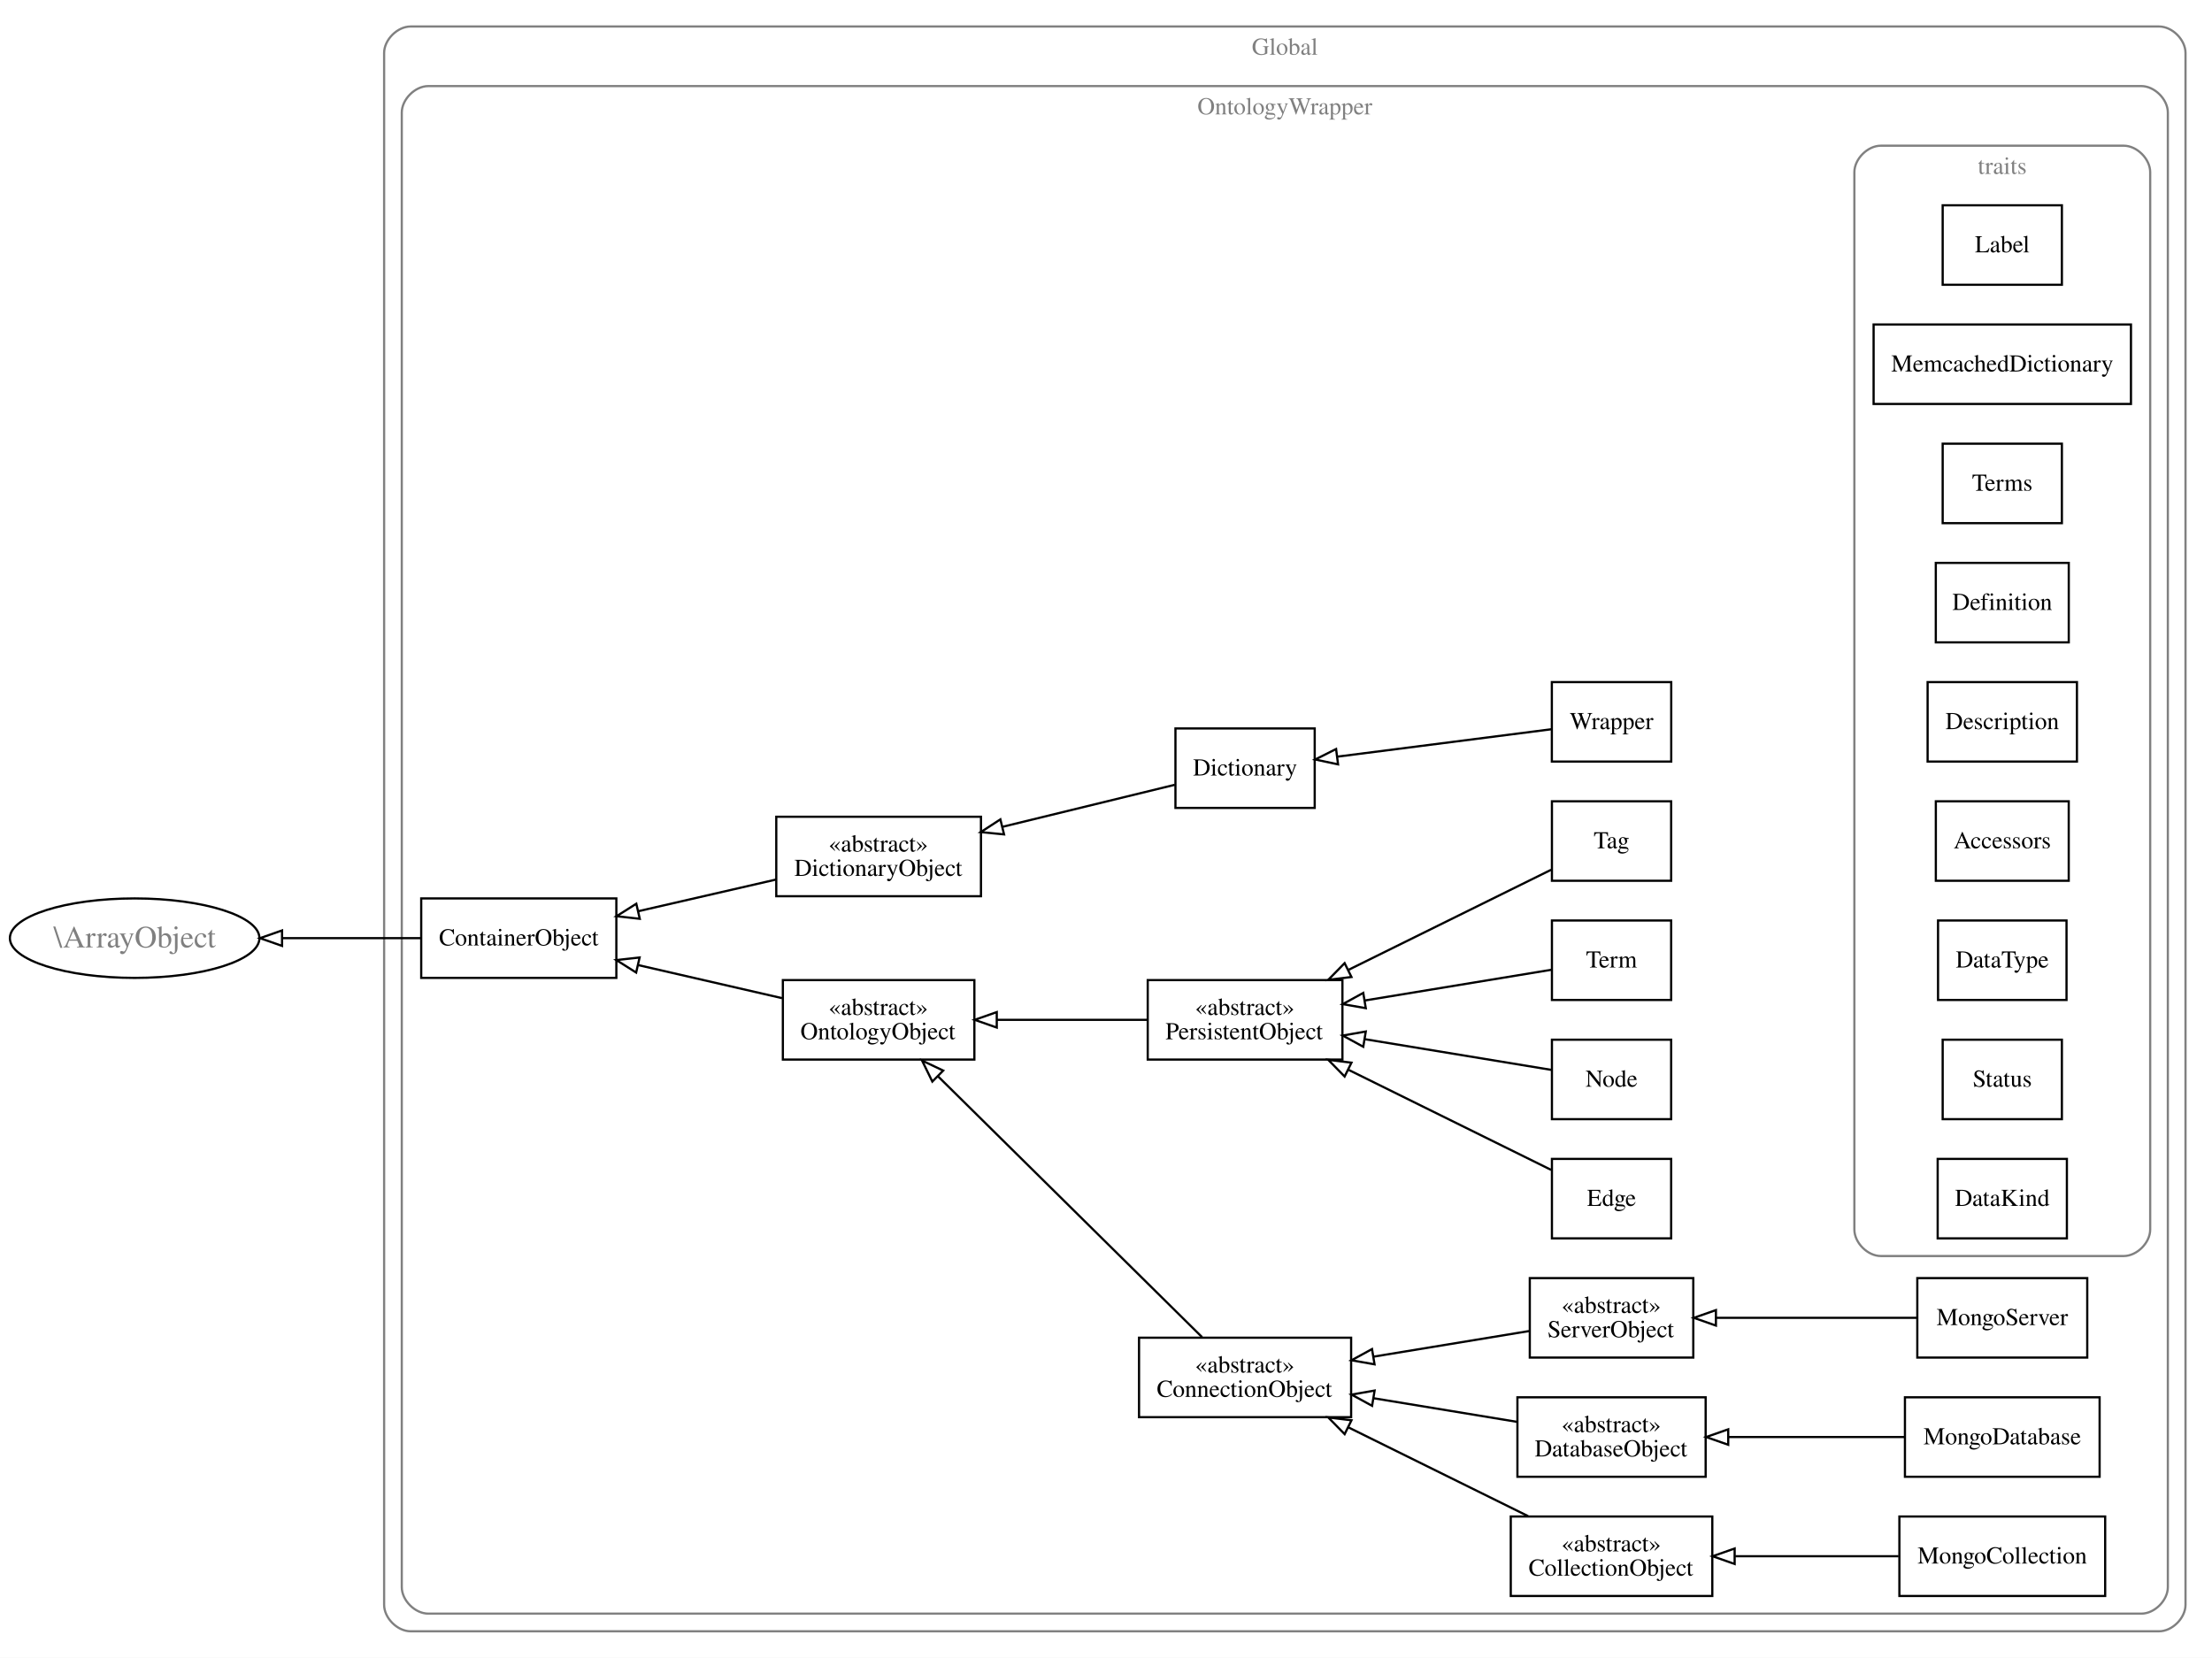
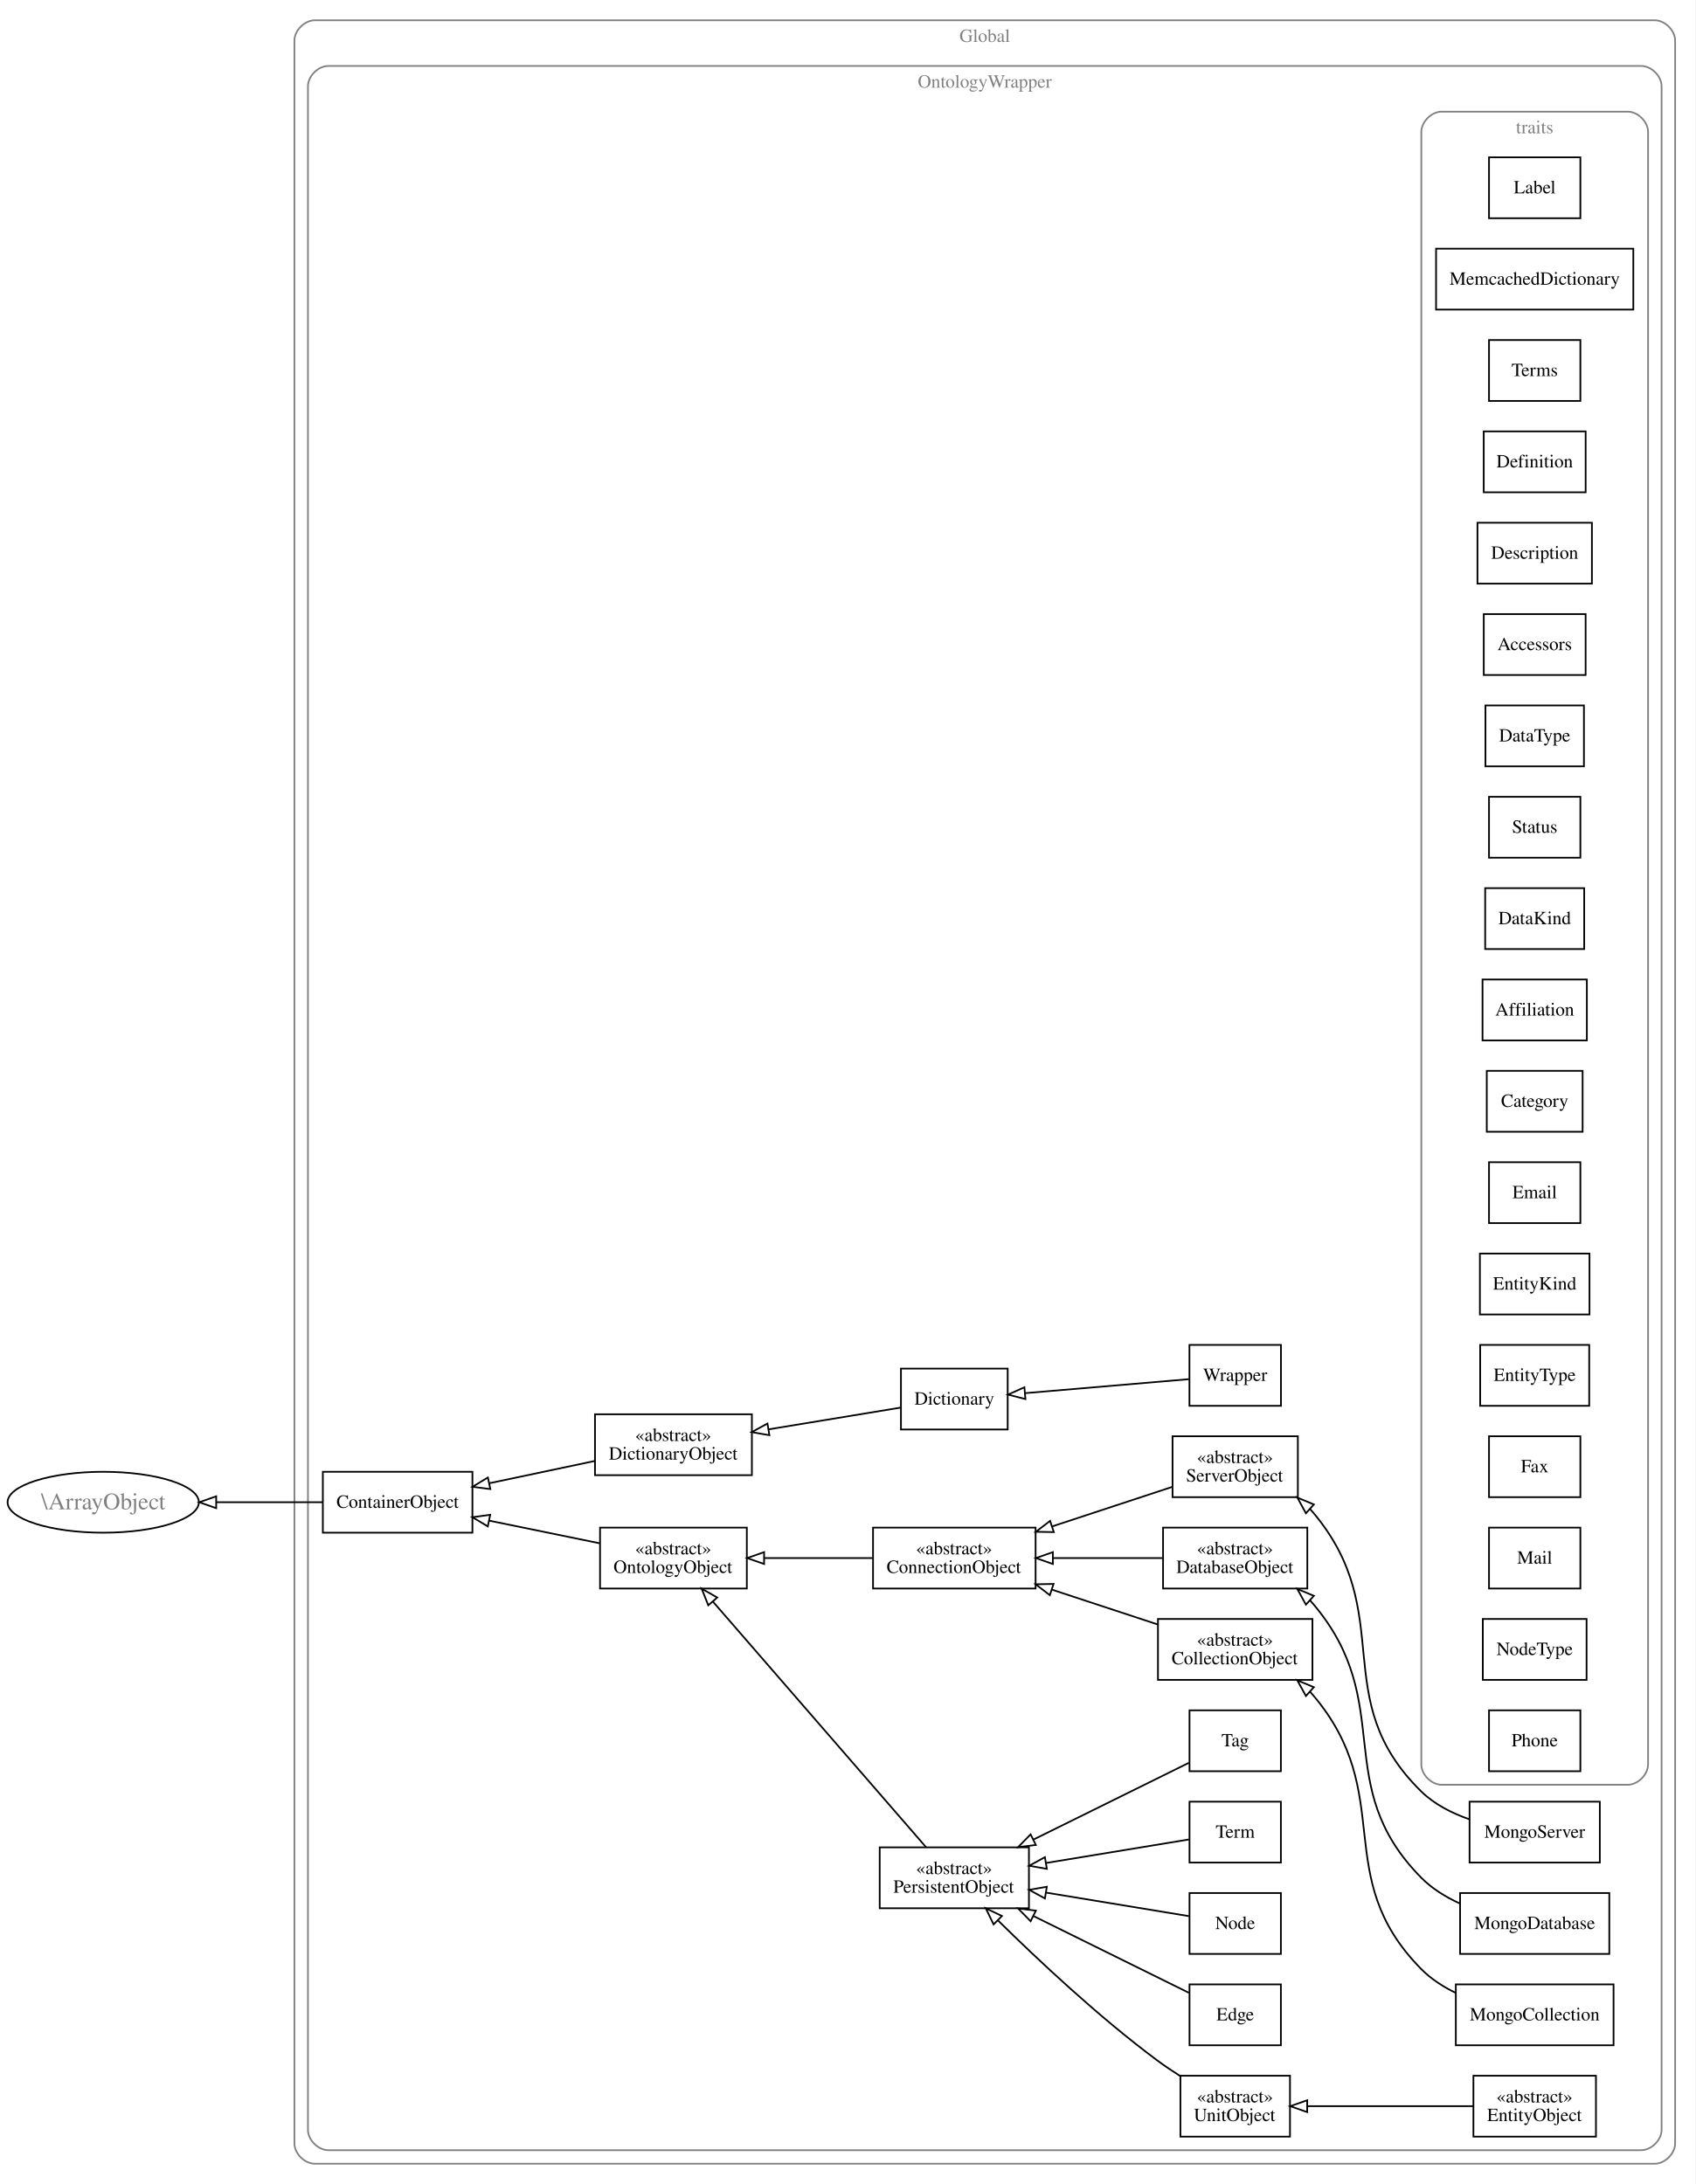
- <svg xmlns="http://www.w3.org/2000/svg" width="1002pt" height="751pt" viewBox="0.00 0.00 1002.00 751.00">
-   <g id="graph0" class="graph" transform="scale(1 1) rotate(0) translate(4 747)">
-     <polygon fill="white" stroke="none" points="-4,4 -4,-747 998,-747 998,4 -4,4" />
+ <svg xmlns="http://www.w3.org/2000/svg" width="1002pt" height="1291pt" viewBox="0.00 0.00 1002.00 1291.00">
+   <g id="graph0" class="graph" transform="scale(1 1) rotate(0) translate(4 1287)">
+     <polygon fill="white" stroke="none" points="-4,4 -4,-1287 998,-1287 998,4 -4,4" />
    <g id="clust1" class="cluster">
-       <path fill="none" stroke="gray" d="M182,-8C182,-8 974,-8 974,-8 980,-8 986,-14 986,-20 986,-20 986,-723 986,-723 986,-729 980,-735 974,-735 974,-735 182,-735 182,-735 176,-735 170,-729 170,-723 170,-723 170,-20 170,-20 170,-14 176,-8 182,-8" />
-       <text text-anchor="middle" x="578" y="-722.2" font-family="Times,serif" font-size="11.00" fill="gray">Global</text>
+       <path fill="none" stroke="gray" d="M182,-8C182,-8 974,-8 974,-8 980,-8 986,-14 986,-20 986,-20 986,-1263 986,-1263 986,-1269 980,-1275 974,-1275 974,-1275 182,-1275 182,-1275 176,-1275 170,-1269 170,-1263 170,-1263 170,-20 170,-20 170,-14 176,-8 182,-8" />
+       <text text-anchor="middle" x="578" y="-1262.2" font-family="Times,serif" font-size="11.00" fill="gray">Global</text>
    </g>
    <g id="clust2" class="cluster">
-       <path fill="none" stroke="gray" d="M190,-16C190,-16 966,-16 966,-16 972,-16 978,-22 978,-28 978,-28 978,-696 978,-696 978,-702 972,-708 966,-708 966,-708 190,-708 190,-708 184,-708 178,-702 178,-696 178,-696 178,-28 178,-28 178,-22 184,-16 190,-16" />
-       <text text-anchor="middle" x="578" y="-695.2" font-family="Times,serif" font-size="11.00" fill="gray">OntologyWrapper</text>
+       <path fill="none" stroke="gray" d="M190,-16C190,-16 966,-16 966,-16 972,-16 978,-22 978,-28 978,-28 978,-1236 978,-1236 978,-1242 972,-1248 966,-1248 966,-1248 190,-1248 190,-1248 184,-1248 178,-1242 178,-1236 178,-1236 178,-28 178,-28 178,-22 184,-16 190,-16" />
+       <text text-anchor="middle" x="578" y="-1235.2" font-family="Times,serif" font-size="11.00" fill="gray">OntologyWrapper</text>
    </g>
    <g id="clust3" class="cluster">
-       <path fill="none" stroke="gray" d="M848,-178C848,-178 958,-178 958,-178 964,-178 970,-184 970,-190 970,-190 970,-669 970,-669 970,-675 964,-681 958,-681 958,-681 848,-681 848,-681 842,-681 836,-675 836,-669 836,-669 836,-190 836,-190 836,-184 842,-178 848,-178" />
-       <text text-anchor="middle" x="903" y="-668.2" font-family="Times,serif" font-size="11.00" fill="gray">traits</text>
+       <path fill="none" stroke="gray" d="M848,-232C848,-232 958,-232 958,-232 964,-232 970,-238 970,-244 970,-244 970,-1209 970,-1209 970,-1215 964,-1221 958,-1221 958,-1221 848,-1221 848,-1221 842,-1221 836,-1215 836,-1209 836,-1209 836,-244 836,-244 836,-238 842,-232 848,-232" />
+       <text text-anchor="middle" x="903" y="-1208.2" font-family="Times,serif" font-size="11.00" fill="gray">traits</text>
    </g>
    <g id="node1" class="node">
-       <polygon fill="none" stroke="black" points="930,-654 876,-654 876,-618 930,-618 930,-654" />
-       <text text-anchor="middle" x="903" y="-632.7" font-family="Times,serif" font-size="11.00">Label</text>
+       <polygon fill="none" stroke="black" points="930,-1194 876,-1194 876,-1158 930,-1158 930,-1194" />
+       <text text-anchor="middle" x="903" y="-1172.7" font-family="Times,serif" font-size="11.00">Label</text>
    </g>
    <g id="node2" class="node">
-       <polygon fill="none" stroke="black" points="961.289,-600 844.711,-600 844.711,-564 961.289,-564 961.289,-600" />
-       <text text-anchor="middle" x="903" y="-578.7" font-family="Times,serif" font-size="11.00">MemcachedDictionary</text>
+       <polygon fill="none" stroke="black" points="961.289,-1140 844.711,-1140 844.711,-1104 961.289,-1104 961.289,-1140" />
+       <text text-anchor="middle" x="903" y="-1118.7" font-family="Times,serif" font-size="11.00">MemcachedDictionary</text>
    </g>
    <g id="node3" class="node">
-       <polygon fill="none" stroke="black" points="930,-546 876,-546 876,-510 930,-510 930,-546" />
-       <text text-anchor="middle" x="903" y="-524.7" font-family="Times,serif" font-size="11.00">Terms</text>
+       <polygon fill="none" stroke="black" points="930,-1086 876,-1086 876,-1050 930,-1050 930,-1086" />
+       <text text-anchor="middle" x="903" y="-1064.7" font-family="Times,serif" font-size="11.00">Terms</text>
    </g>
    <g id="node4" class="node">
-       <polygon fill="none" stroke="black" points="933.114,-492 872.886,-492 872.886,-456 933.114,-456 933.114,-492" />
-       <text text-anchor="middle" x="903" y="-470.7" font-family="Times,serif" font-size="11.00">Definition</text>
+       <polygon fill="none" stroke="black" points="933.114,-1032 872.886,-1032 872.886,-996 933.114,-996 933.114,-1032" />
+       <text text-anchor="middle" x="903" y="-1010.7" font-family="Times,serif" font-size="11.00">Definition</text>
    </g>
    <g id="node5" class="node">
-       <polygon fill="none" stroke="black" points="936.822,-438 869.178,-438 869.178,-402 936.822,-402 936.822,-438" />
-       <text text-anchor="middle" x="903" y="-416.7" font-family="Times,serif" font-size="11.00">Description</text>
+       <polygon fill="none" stroke="black" points="936.822,-978 869.178,-978 869.178,-942 936.822,-942 936.822,-978" />
+       <text text-anchor="middle" x="903" y="-956.7" font-family="Times,serif" font-size="11.00">Description</text>
    </g>
    <g id="node6" class="node">
-       <polygon fill="none" stroke="black" points="933.098,-384 872.902,-384 872.902,-348 933.098,-348 933.098,-384" />
-       <text text-anchor="middle" x="903" y="-362.7" font-family="Times,serif" font-size="11.00">Accessors</text>
+       <polygon fill="none" stroke="black" points="933.098,-924 872.902,-924 872.902,-888 933.098,-888 933.098,-924" />
+       <text text-anchor="middle" x="903" y="-902.7" font-family="Times,serif" font-size="11.00">Accessors</text>
    </g>
    <g id="node7" class="node">
-       <polygon fill="none" stroke="black" points="932.1,-330 873.9,-330 873.9,-294 932.1,-294 932.1,-330" />
-       <text text-anchor="middle" x="903" y="-308.7" font-family="Times,serif" font-size="11.00">DataType</text>
+       <polygon fill="none" stroke="black" points="932.1,-870 873.9,-870 873.9,-834 932.1,-834 932.1,-870" />
+       <text text-anchor="middle" x="903" y="-848.7" font-family="Times,serif" font-size="11.00">DataType</text>
    </g>
    <g id="node8" class="node">
+       <polygon fill="none" stroke="black" points="930,-816 876,-816 876,-780 930,-780 930,-816" />
+       <text text-anchor="middle" x="903" y="-794.7" font-family="Times,serif" font-size="11.00">Status</text>
+     </g>
+     <g id="node9" class="node">
+       <polygon fill="none" stroke="black" points="932.265,-762 873.735,-762 873.735,-726 932.265,-726 932.265,-762" />
+       <text text-anchor="middle" x="903" y="-740.7" font-family="Times,serif" font-size="11.00">DataKind</text>
+     </g>
+     <g id="node10" class="node">
+       <polygon fill="none" stroke="black" points="933.832,-708 872.168,-708 872.168,-672 933.832,-672 933.832,-708" />
+       <text text-anchor="middle" x="903" y="-686.7" font-family="Times,serif" font-size="11.00">Affiliation</text>
+     </g>
+     <g id="node11" class="node">
+       <polygon fill="none" stroke="black" points="931.322,-654 874.678,-654 874.678,-618 931.322,-618 931.322,-654" />
+       <text text-anchor="middle" x="903" y="-632.7" font-family="Times,serif" font-size="11.00">Category</text>
+     </g>
+     <g id="node12" class="node">
+       <polygon fill="none" stroke="black" points="930,-600 876,-600 876,-564 930,-564 930,-600" />
+       <text text-anchor="middle" x="903" y="-578.7" font-family="Times,serif" font-size="11.00">Email</text>
+     </g>
+     <g id="node13" class="node">
+       <polygon fill="none" stroke="black" points="935.388,-546 870.612,-546 870.612,-510 935.388,-510 935.388,-546" />
+       <text text-anchor="middle" x="903" y="-524.7" font-family="Times,serif" font-size="11.00">EntityKind</text>
+     </g>
+     <g id="node14" class="node">
+       <polygon fill="none" stroke="black" points="935.222,-492 870.778,-492 870.778,-456 935.222,-456 935.222,-492" />
+       <text text-anchor="middle" x="903" y="-470.7" font-family="Times,serif" font-size="11.00">EntityType</text>
+     </g>
+     <g id="node15" class="node">
+       <polygon fill="none" stroke="black" points="930,-438 876,-438 876,-402 930,-402 930,-438" />
+       <text text-anchor="middle" x="903" y="-416.7" font-family="Times,serif" font-size="11.00">Fax</text>
+     </g>
+     <g id="node16" class="node">
+       <polygon fill="none" stroke="black" points="930,-384 876,-384 876,-348 930,-348 930,-384" />
+       <text text-anchor="middle" x="903" y="-362.7" font-family="Times,serif" font-size="11.00">Mail</text>
+     </g>
+     <g id="node17" class="node">
+       <polygon fill="none" stroke="black" points="933.661,-330 872.339,-330 872.339,-294 933.661,-294 933.661,-330" />
+       <text text-anchor="middle" x="903" y="-308.7" font-family="Times,serif" font-size="11.00">NodeType</text>
+     </g>
+     <g id="node18" class="node">
      <polygon fill="none" stroke="black" points="930,-276 876,-276 876,-240 930,-240 930,-276" />
-       <text text-anchor="middle" x="903" y="-254.7" font-family="Times,serif" font-size="11.00">Status</text>
-     </g>
-     <g id="node9" class="node">
-       <polygon fill="none" stroke="black" points="932.265,-222 873.735,-222 873.735,-186 932.265,-186 932.265,-222" />
-       <text text-anchor="middle" x="903" y="-200.7" font-family="Times,serif" font-size="11.00">DataKind</text>
-     </g>
-     <g id="node10" class="node">
-       <polygon fill="none" stroke="black" points="768.632,-114 683.368,-114 683.368,-78 768.632,-78 768.632,-114" />
-       <text text-anchor="start" x="703.398" y="-98.2" font-family="Times,serif" font-size="11.00">«abstract»</text>
-       <text text-anchor="start" x="691.185" y="-87.2" font-family="Times,serif" font-size="11.00">DatabaseObject</text>
-     </g>
-     <g id="node18" class="node">
-       <polygon fill="none" stroke="black" points="608.035,-141 511.965,-141 511.965,-105 608.035,-105 608.035,-141" />
-       <text text-anchor="start" x="537.398" y="-125.2" font-family="Times,serif" font-size="11.00">«abstract»</text>
-       <text text-anchor="start" x="519.983" y="-114.2" font-family="Times,serif" font-size="11.00">ConnectionObject</text>
+       <text text-anchor="middle" x="903" y="-254.7" font-family="Times,serif" font-size="11.00">Phone</text>
+     </g>
+     <g id="node19" class="node">
+       <polygon fill="none" stroke="black" points="768.632,-384 683.368,-384 683.368,-348 768.632,-348 768.632,-384" />
+       <text text-anchor="start" x="703.398" y="-368.2" font-family="Times,serif" font-size="11.00">«abstract»</text>
+       <text text-anchor="start" x="691.185" y="-357.2" font-family="Times,serif" font-size="11.00">DatabaseObject</text>
+     </g>
+     <g id="node27" class="node">
+       <polygon fill="none" stroke="black" points="608.035,-384 511.965,-384 511.965,-348 608.035,-348 608.035,-384" />
+       <text text-anchor="start" x="537.398" y="-368.2" font-family="Times,serif" font-size="11.00">«abstract»</text>
+       <text text-anchor="start" x="519.983" y="-357.2" font-family="Times,serif" font-size="11.00">ConnectionObject</text>
    </g>
    <g id="edge1" class="edge">
-       <path fill="none" stroke="black" d="M683.192,-102.883C663.447,-106.134 639.573,-110.064 618.185,-113.585" />
-       <polygon fill="none" stroke="black" points="617.536,-110.145 608.237,-115.223 618.673,-117.052 617.536,-110.145" />
-     </g>
-     <g id="node11" class="node">
-       <polygon fill="none" stroke="black" points="941.491,-168 864.509,-168 864.509,-132 941.491,-132 941.491,-168" />
-       <text text-anchor="middle" x="903" y="-146.7" font-family="Times,serif" font-size="11.00">MongoServer</text>
+       <path fill="none" stroke="black" d="M683.192,-366C663.537,-366 639.789,-366 618.476,-366" />
+       <polygon fill="none" stroke="black" points="618.237,-362.5 608.237,-366 618.237,-369.5 618.237,-362.5" />
+     </g>
+     <g id="node20" class="node">
+       <polygon fill="none" stroke="black" points="941.491,-222 864.509,-222 864.509,-186 941.491,-186 941.491,-222" />
+       <text text-anchor="middle" x="903" y="-200.7" font-family="Times,serif" font-size="11.00">MongoServer</text>
+     </g>
+     <g id="node32" class="node">
+       <polygon fill="none" stroke="black" points="763.029,-438 688.971,-438 688.971,-402 763.029,-402 763.029,-438" />
+       <text text-anchor="start" x="703.398" y="-422.2" font-family="Times,serif" font-size="11.00">«abstract»</text>
+       <text text-anchor="start" x="696.985" y="-411.2" font-family="Times,serif" font-size="11.00">ServerObject</text>
+     </g>
+     <g id="edge2" class="edge">
+       <path fill="none" stroke="black" d="M864.627,-211.504C854.326,-215.078 843.841,-220.324 836,-228 779.794,-283.025 822.684,-332.85 772,-393 771.409,-393.701 770.795,-394.389 770.161,-395.063" />
+       <polygon fill="none" stroke="black" points="767.8,-392.479 762.712,-401.772 772.485,-397.681 767.8,-392.479" />
+     </g>
+     <g id="node21" class="node">
+       <polygon fill="none" stroke="black" points="753.038,-492 698.962,-492 698.962,-456 753.038,-456 753.038,-492" />
+       <text text-anchor="middle" x="726" y="-470.7" font-family="Times,serif" font-size="11.00">Wrapper</text>
+     </g>
+     <g id="node23" class="node">
+       <polygon fill="none" stroke="black" points="591.54,-478 528.46,-478 528.46,-442 591.54,-442 591.54,-478" />
+       <text text-anchor="middle" x="560" y="-456.7" font-family="Times,serif" font-size="11.00">Dictionary</text>
+     </g>
+     <g id="edge3" class="edge">
+       <path fill="none" stroke="black" d="M698.651,-471.751C672.57,-469.524 632.269,-466.084 602.002,-463.5" />
+       <polygon fill="none" stroke="black" points="602.015,-459.989 591.754,-462.625 601.42,-466.963 602.015,-459.989" />
    </g>
    <g id="node22" class="node">
-       <polygon fill="none" stroke="black" points="763.029,-168 688.971,-168 688.971,-132 763.029,-132 763.029,-168" />
-       <text text-anchor="start" x="703.398" y="-152.2" font-family="Times,serif" font-size="11.00">«abstract»</text>
-       <text text-anchor="start" x="696.985" y="-141.2" font-family="Times,serif" font-size="11.00">ServerObject</text>
-     </g>
-     <g id="edge2" class="edge">
-       <path fill="none" stroke="black" d="M864.458,-150C837.803,-150 801.846,-150 773.394,-150" />
-       <polygon fill="none" stroke="black" points="773.282,-146.5 763.282,-150 773.282,-153.5 773.282,-146.5" />
-     </g>
-     <g id="node12" class="node">
-       <polygon fill="none" stroke="black" points="753.038,-438 698.962,-438 698.962,-402 753.038,-402 753.038,-438" />
-       <text text-anchor="middle" x="726" y="-416.7" font-family="Times,serif" font-size="11.00">Wrapper</text>
-     </g>
-     <g id="node14" class="node">
-       <polygon fill="none" stroke="black" points="591.54,-417 528.46,-417 528.46,-381 591.54,-381 591.54,-417" />
-       <text text-anchor="middle" x="560" y="-395.7" font-family="Times,serif" font-size="11.00">Dictionary</text>
-     </g>
-     <g id="edge3" class="edge">
-       <path fill="none" stroke="black" d="M698.651,-416.626C672.57,-413.286 632.269,-408.126 602.002,-404.25" />
-       <polygon fill="none" stroke="black" points="602.117,-400.737 591.754,-402.938 601.228,-407.68 602.117,-400.737" />
-     </g>
-     <g id="node13" class="node">
-       <polygon fill="none" stroke="black" points="753,-384 699,-384 699,-348 753,-348 753,-384" />
-       <text text-anchor="middle" x="726" y="-362.7" font-family="Times,serif" font-size="11.00">Tag</text>
-     </g>
-     <g id="node19" class="node">
-       <polygon fill="none" stroke="black" points="604.096,-303 515.904,-303 515.904,-267 604.096,-267 604.096,-303" />
-       <text text-anchor="start" x="537.398" y="-287.2" font-family="Times,serif" font-size="11.00">«abstract»</text>
-       <text text-anchor="start" x="523.952" y="-276.2" font-family="Times,serif" font-size="11.00">PersistentObject</text>
+       <polygon fill="none" stroke="black" points="753,-276 699,-276 699,-240 753,-240 753,-276" />
+       <text text-anchor="middle" x="726" y="-254.7" font-family="Times,serif" font-size="11.00">Tag</text>
+     </g>
+     <g id="node28" class="node">
+       <polygon fill="none" stroke="black" points="604.096,-195 515.904,-195 515.904,-159 604.096,-159 604.096,-195" />
+       <text text-anchor="start" x="537.398" y="-179.2" font-family="Times,serif" font-size="11.00">«abstract»</text>
+       <text text-anchor="start" x="523.952" y="-168.2" font-family="Times,serif" font-size="11.00">PersistentObject</text>
    </g>
    <g id="edge4" class="edge">
-       <path fill="none" stroke="black" d="M698.651,-352.986C673.976,-340.799 636.574,-322.326 606.981,-307.71" />
-       <polygon fill="none" stroke="black" points="608.19,-304.404 597.674,-303.113 605.09,-310.68 608.19,-304.404" />
-     </g>
-     <g id="node20" class="node">
-       <polygon fill="none" stroke="black" points="440.362,-377 347.638,-377 347.638,-341 440.362,-341 440.362,-377" />
-       <text text-anchor="start" x="371.398" y="-361.2" font-family="Times,serif" font-size="11.00">«abstract»</text>
-       <text text-anchor="start" x="355.82" y="-350.2" font-family="Times,serif" font-size="11.00">DictionaryObject</text>
+       <path fill="none" stroke="black" d="M698.651,-244.986C673.976,-232.799 636.574,-214.326 606.981,-199.71" />
+       <polygon fill="none" stroke="black" points="608.19,-196.404 597.674,-195.113 605.09,-202.68 608.19,-196.404" />
+     </g>
+     <g id="node29" class="node">
+       <polygon fill="none" stroke="black" points="440.362,-451 347.638,-451 347.638,-415 440.362,-415 440.362,-451" />
+       <text text-anchor="start" x="371.398" y="-435.2" font-family="Times,serif" font-size="11.00">«abstract»</text>
+       <text text-anchor="start" x="355.82" y="-424.2" font-family="Times,serif" font-size="11.00">DictionaryObject</text>
    </g>
    <g id="edge5" class="edge">
-       <path fill="none" stroke="black" d="M528.153,-391.476C506.185,-386.118 476.063,-378.771 450.024,-372.42" />
-       <polygon fill="none" stroke="black" points="450.815,-369.011 440.27,-370.041 449.156,-375.811 450.815,-369.011" />
-     </g>
-     <g id="node15" class="node">
-       <polygon fill="none" stroke="black" points="753,-330 699,-330 699,-294 753,-294 753,-330" />
-       <text text-anchor="middle" x="726" y="-308.7" font-family="Times,serif" font-size="11.00">Term</text>
+       <path fill="none" stroke="black" d="M528.153,-454.922C506.282,-451.321 476.328,-446.389 450.368,-442.116" />
+       <polygon fill="none" stroke="black" points="450.706,-438.624 440.27,-440.453 449.569,-445.531 450.706,-438.624" />
+     </g>
+     <g id="node24" class="node">
+       <polygon fill="none" stroke="black" points="753,-222 699,-222 699,-186 753,-186 753,-222" />
+       <text text-anchor="middle" x="726" y="-200.7" font-family="Times,serif" font-size="11.00">Term</text>
    </g>
    <g id="edge6" class="edge">
-       <path fill="none" stroke="black" d="M698.651,-307.662C675.99,-303.931 642.594,-298.433 614.372,-293.787" />
-       <polygon fill="none" stroke="black" points="614.674,-290.29 604.238,-292.118 613.537,-297.197 614.674,-290.29" />
-     </g>
-     <g id="node16" class="node">
-       <polygon fill="none" stroke="black" points="275.198,-340 186.802,-340 186.802,-304 275.198,-304 275.198,-340" />
-       <text text-anchor="middle" x="231" y="-318.7" font-family="Times,serif" font-size="11.00">ContainerObject</text>
-     </g>
-     <g id="node27" class="node">
-       <ellipse fill="none" stroke="black" cx="57" cy="-322" rx="56.52" ry="18" />
-       <text text-anchor="middle" x="57" y="-317.8" font-family="Times,serif" font-size="14.00" fill="gray">\ArrayObject</text>
+       <path fill="none" stroke="black" d="M698.651,-199.662C675.99,-195.931 642.594,-190.433 614.372,-185.787" />
+       <polygon fill="none" stroke="black" points="614.674,-182.29 604.238,-184.118 613.537,-189.197 614.674,-182.29" />
+     </g>
+     <g id="node25" class="node">
+       <polygon fill="none" stroke="black" points="275.198,-417 186.802,-417 186.802,-381 275.198,-381 275.198,-417" />
+       <text text-anchor="middle" x="231" y="-395.7" font-family="Times,serif" font-size="11.00">ContainerObject</text>
+     </g>
+     <g id="node38" class="node">
+       <ellipse fill="none" stroke="black" cx="57" cy="-399" rx="56.52" ry="18" />
+       <text text-anchor="middle" x="57" y="-394.8" font-family="Times,serif" font-size="14.00" fill="gray">\ArrayObject</text>
    </g>
    <g id="edge7" class="edge">
-       <path fill="none" stroke="black" d="M186.597,-322C167.611,-322 144.919,-322 123.919,-322" />
-       <polygon fill="none" stroke="black" points="123.769,-318.5 113.769,-322 123.769,-325.5 123.769,-318.5" />
-     </g>
-     <g id="node17" class="node">
-       <polygon fill="none" stroke="black" points="947.091,-114 858.909,-114 858.909,-78 947.091,-78 947.091,-114" />
-       <text text-anchor="middle" x="903" y="-92.7" font-family="Times,serif" font-size="11.00">MongoDatabase</text>
+       <path fill="none" stroke="black" d="M186.597,-399C167.611,-399 144.919,-399 123.919,-399" />
+       <polygon fill="none" stroke="black" points="123.769,-395.5 113.769,-399 123.769,-402.5 123.769,-395.5" />
+     </g>
+     <g id="node26" class="node">
+       <polygon fill="none" stroke="black" points="947.091,-168 858.909,-168 858.909,-132 947.091,-132 947.091,-168" />
+       <text text-anchor="middle" x="903" y="-146.7" font-family="Times,serif" font-size="11.00">MongoDatabase</text>
    </g>
    <g id="edge8" class="edge">
-       <path fill="none" stroke="black" d="M858.742,-96C834.634,-96 804.445,-96 779.051,-96" />
-       <polygon fill="none" stroke="black" points="778.856,-92.5 768.856,-96 778.856,-99.5 778.856,-92.5" />
-     </g>
-     <g id="node26" class="node">
-       <polygon fill="none" stroke="black" points="437.377,-303 350.623,-303 350.623,-267 437.377,-267 437.377,-303" />
-       <text text-anchor="start" x="371.398" y="-287.2" font-family="Times,serif" font-size="11.00">«abstract»</text>
-       <text text-anchor="start" x="358.562" y="-276.2" font-family="Times,serif" font-size="11.00">OntologyObject</text>
+       <path fill="none" stroke="black" d="M858.777,-161.81C850.448,-165.613 842.352,-170.571 836,-177 781.591,-232.07 822.068,-279.955 772,-339 771.407,-339.699 770.791,-340.385 770.155,-341.058" />
+       <polygon fill="none" stroke="black" points="767.797,-338.471 762.692,-347.755 772.472,-343.681 767.797,-338.471" />
+     </g>
+     <g id="node36" class="node">
+       <polygon fill="none" stroke="black" points="437.377,-384 350.623,-384 350.623,-348 437.377,-348 437.377,-384" />
+       <text text-anchor="start" x="371.398" y="-368.2" font-family="Times,serif" font-size="11.00">«abstract»</text>
+       <text text-anchor="start" x="358.562" y="-357.2" font-family="Times,serif" font-size="11.00">OntologyObject</text>
    </g>
    <g id="edge9" class="edge">
-       <path fill="none" stroke="black" d="M540.506,-141.269C511.223,-170.194 454.1,-226.62 420.802,-259.513" />
-       <polygon fill="none" stroke="black" points="418.333,-257.032 413.678,-266.55 423.252,-262.012 418.333,-257.032" />
+       <path fill="none" stroke="black" d="M511.564,-366C491.575,-366 468.232,-366 447.707,-366" />
+       <polygon fill="none" stroke="black" points="447.576,-362.5 437.576,-366 447.576,-369.5 447.576,-362.5" />
    </g>
    <g id="edge10" class="edge">
-       <path fill="none" stroke="black" d="M515.911,-285C495.019,-285 469.741,-285 447.71,-285" />
-       <polygon fill="none" stroke="black" points="447.517,-281.5 437.517,-285 447.517,-288.5 447.517,-281.5" />
+       <path fill="none" stroke="black" d="M543.275,-195.122C514.01,-228.849 451.104,-301.343 417.403,-340.182" />
+       <polygon fill="none" stroke="black" points="414.588,-338.086 410.677,-347.933 419.875,-342.674 414.588,-338.086" />
    </g>
    <g id="edge11" class="edge">
-       <path fill="none" stroke="black" d="M347.724,-348.595C328.31,-344.133 305.492,-338.889 285.271,-334.242" />
-       <polygon fill="none" stroke="black" points="285.804,-330.774 275.274,-331.945 284.236,-337.596 285.804,-330.774" />
-     </g>
-     <g id="node21" class="node">
-       <polygon fill="none" stroke="black" points="753,-276 699,-276 699,-240 753,-240 753,-276" />
-       <text text-anchor="middle" x="726" y="-254.7" font-family="Times,serif" font-size="11.00">Node</text>
+       <path fill="none" stroke="black" d="M347.724,-423.439C328.31,-419.339 305.492,-414.52 285.271,-410.25" />
+       <polygon fill="none" stroke="black" points="285.781,-406.78 275.274,-408.139 284.335,-413.629 285.781,-406.78" />
+     </g>
+     <g id="node30" class="node">
+       <polygon fill="none" stroke="black" points="753,-168 699,-168 699,-132 753,-132 753,-168" />
+       <text text-anchor="middle" x="726" y="-146.7" font-family="Times,serif" font-size="11.00">Node</text>
    </g>
    <g id="edge12" class="edge">
-       <path fill="none" stroke="black" d="M698.651,-262.338C675.99,-266.069 642.594,-271.567 614.372,-276.213" />
-       <polygon fill="none" stroke="black" points="613.537,-272.803 604.238,-277.882 614.674,-279.71 613.537,-272.803" />
+       <path fill="none" stroke="black" d="M698.651,-154.338C675.99,-158.069 642.594,-163.567 614.372,-168.213" />
+       <polygon fill="none" stroke="black" points="613.537,-164.803 604.238,-169.882 614.674,-171.71 613.537,-164.803" />
+     </g>
+     <g id="node31" class="node">
+       <polygon fill="none" stroke="black" points="758.377,-60 693.623,-60 693.623,-24 758.377,-24 758.377,-60" />
+       <text text-anchor="start" x="703.398" y="-44.2" font-family="Times,serif" font-size="11.00">«abstract»</text>
+       <text text-anchor="start" x="701.562" y="-33.2" font-family="Times,serif" font-size="11.00">UnitObject</text>
    </g>
    <g id="edge13" class="edge">
-       <path fill="none" stroke="black" d="M688.603,-144.008C667.97,-140.611 641.689,-136.284 618.347,-132.441" />
-       <polygon fill="none" stroke="black" points="618.641,-128.943 608.205,-130.772 617.504,-135.85 618.641,-128.943" />
-     </g>
-     <g id="node23" class="node">
-       <polygon fill="none" stroke="black" points="771.647,-60 680.353,-60 680.353,-24 771.647,-24 771.647,-60" />
-       <text text-anchor="start" x="703.398" y="-44.2" font-family="Times,serif" font-size="11.00">«abstract»</text>
-       <text text-anchor="start" x="688.427" y="-33.2" font-family="Times,serif" font-size="11.00">CollectionObject</text>
+       <path fill="none" stroke="black" d="M693.497,-59.817C688.873,-62.741 684.243,-65.85 680,-69 645.385,-94.702 609.199,-128.728 585.951,-151.663" />
+       <polygon fill="none" stroke="black" points="583.208,-149.455 578.584,-158.987 588.144,-154.419 583.208,-149.455" />
    </g>
    <g id="edge14" class="edge">
-       <path fill="none" stroke="black" d="M688.195,-60.178C664.14,-72.059 632.538,-87.667 606.853,-100.353" />
-       <polygon fill="none" stroke="black" points="605.098,-97.316 597.682,-104.883 608.198,-103.592 605.098,-97.316" />
-     </g>
-     <g id="node24" class="node">
-       <polygon fill="none" stroke="black" points="949.608,-60 856.392,-60 856.392,-24 949.608,-24 949.608,-60" />
-       <text text-anchor="middle" x="903" y="-38.7" font-family="Times,serif" font-size="11.00">MongoCollection</text>
+       <path fill="none" stroke="black" d="M688.603,-408.016C667.785,-401.161 641.218,-392.413 617.72,-384.676" />
+       <polygon fill="none" stroke="black" points="618.798,-381.346 608.205,-381.543 616.609,-387.995 618.798,-381.346" />
+     </g>
+     <g id="node33" class="node">
+       <polygon fill="none" stroke="black" points="771.647,-330 680.353,-330 680.353,-294 771.647,-294 771.647,-330" />
+       <text text-anchor="start" x="703.398" y="-314.2" font-family="Times,serif" font-size="11.00">«abstract»</text>
+       <text text-anchor="start" x="688.427" y="-303.2" font-family="Times,serif" font-size="11.00">CollectionObject</text>
    </g>
    <g id="edge15" class="edge">
-       <path fill="none" stroke="black" d="M856.021,-42C833.35,-42 805.837,-42 782.052,-42" />
-       <polygon fill="none" stroke="black" points="781.765,-38.5 771.765,-42 781.765,-45.5 781.765,-38.5" />
-     </g>
-     <g id="node25" class="node">
-       <polygon fill="none" stroke="black" points="753,-222 699,-222 699,-186 753,-186 753,-222" />
-       <text text-anchor="middle" x="726" y="-200.7" font-family="Times,serif" font-size="11.00">Edge</text>
+       <path fill="none" stroke="black" d="M680.186,-326.756C660.864,-333.118 638.048,-340.631 617.577,-347.371" />
+       <polygon fill="none" stroke="black" points="616.454,-344.056 608.051,-350.508 618.644,-350.705 616.454,-344.056" />
+     </g>
+     <g id="node34" class="node">
+       <polygon fill="none" stroke="black" points="949.608,-114 856.392,-114 856.392,-78 949.608,-78 949.608,-114" />
+       <text text-anchor="middle" x="903" y="-92.7" font-family="Times,serif" font-size="11.00">MongoCollection</text>
    </g>
    <g id="edge16" class="edge">
-       <path fill="none" stroke="black" d="M698.651,-217.014C673.976,-229.201 636.574,-247.674 606.981,-262.29" />
-       <polygon fill="none" stroke="black" points="605.09,-259.32 597.674,-266.887 608.19,-265.596 605.09,-259.32" />
+       <path fill="none" stroke="black" d="M856.388,-108.936C848.911,-112.578 841.743,-117.188 836,-123 781.591,-178.07 822.068,-225.955 772,-285 771.407,-285.699 770.791,-286.385 770.155,-287.058" />
+       <polygon fill="none" stroke="black" points="767.797,-284.471 762.692,-293.755 772.472,-289.681 767.797,-284.471" />
+     </g>
+     <g id="node35" class="node">
+       <polygon fill="none" stroke="black" points="753,-114 699,-114 699,-78 753,-78 753,-114" />
+       <text text-anchor="middle" x="726" y="-92.7" font-family="Times,serif" font-size="11.00">Edge</text>
    </g>
    <g id="edge17" class="edge">
-       <path fill="none" stroke="black" d="M350.278,-294.818C330.253,-299.42 306.194,-304.949 285.018,-309.816" />
-       <polygon fill="none" stroke="black" points="284.164,-306.421 275.202,-312.072 285.732,-313.243 284.164,-306.421" />
+       <path fill="none" stroke="black" d="M698.651,-109.014C673.976,-121.201 636.574,-139.674 606.981,-154.29" />
+       <polygon fill="none" stroke="black" points="605.09,-151.32 597.674,-158.887 608.19,-157.596 605.09,-151.32" />
+     </g>
+     <g id="edge18" class="edge">
+       <path fill="none" stroke="black" d="M350.278,-374.757C330.253,-378.861 306.194,-383.793 285.018,-388.133" />
+       <polygon fill="none" stroke="black" points="284.296,-384.708 275.202,-390.145 285.701,-391.566 284.296,-384.708" />
+     </g>
+     <g id="node37" class="node">
+       <polygon fill="none" stroke="black" points="939.209,-60 866.791,-60 866.791,-24 939.209,-24 939.209,-60" />
+       <text text-anchor="start" x="880.398" y="-44.2" font-family="Times,serif" font-size="11.00">«abstract»</text>
+       <text text-anchor="start" x="874.896" y="-33.2" font-family="Times,serif" font-size="11.00">EntityObject</text>
+     </g>
+     <g id="edge19" class="edge">
+       <path fill="none" stroke="black" d="M866.586,-42C838.265,-42 798.498,-42 768.651,-42" />
+       <polygon fill="none" stroke="black" points="768.542,-38.5 758.542,-42 768.542,-45.5 768.542,-38.5" />
    </g>
  </g>
</svg>
